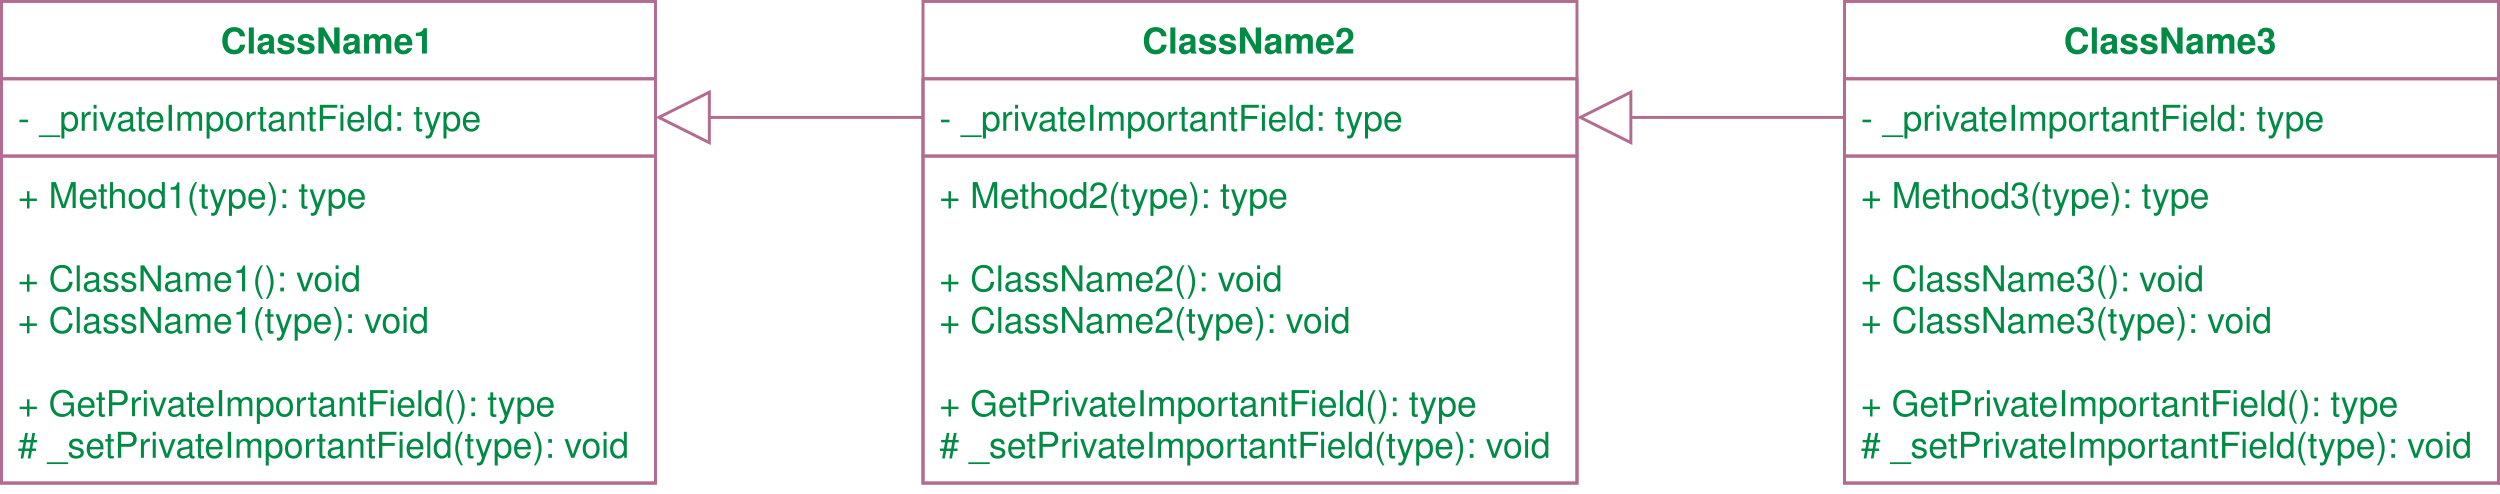
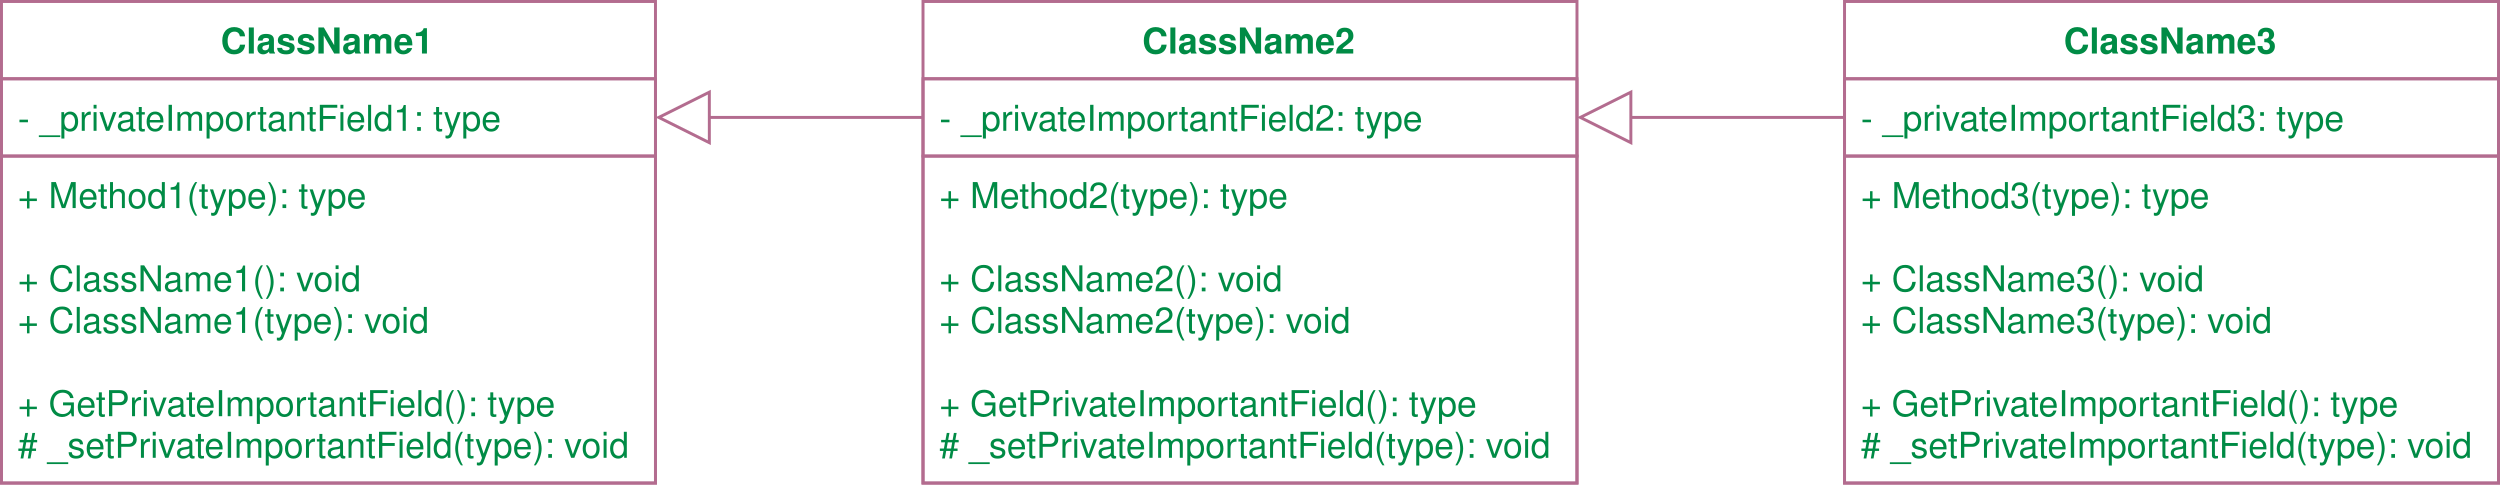
<svg xmlns="http://www.w3.org/2000/svg" version="1.1" width="841px" height="166px" viewBox="-0.5 -0.5 841 166" content="&lt;mxfile host=&quot;app.diagrams.net&quot; agent=&quot;Mozilla/5.0 (X11; Linux x86_64; rv:109.0) Gecko/20100101 Firefox/115.0&quot; scale=&quot;1&quot; border=&quot;0&quot; version=&quot;24.7.13&quot;&gt;&#10;  &lt;diagram id=&quot;AkHGO6K5qcRRit-jbYhH&quot; name=&quot;Страница 1&quot;&gt;&#10;    &lt;mxGraphModel dx=&quot;880&quot; dy=&quot;459&quot; grid=&quot;1&quot; gridSize=&quot;10&quot; guides=&quot;1&quot; tooltips=&quot;1&quot; connect=&quot;1&quot; arrows=&quot;1&quot; fold=&quot;1&quot; page=&quot;1&quot; pageScale=&quot;1&quot; pageWidth=&quot;827&quot; pageHeight=&quot;1169&quot; math=&quot;0&quot; shadow=&quot;0&quot;&gt;&#10;      &lt;root&gt;&#10;        &lt;mxCell id=&quot;0&quot; /&gt;&#10;        &lt;mxCell id=&quot;1&quot; parent=&quot;0&quot; /&gt;&#10;        &lt;mxCell id=&quot;TT5iW4S_jMxX3CVa6PJ5-1&quot; value=&quot;ClassName1&quot; style=&quot;swimlane;fontStyle=1;align=center;verticalAlign=top;childLayout=stackLayout;horizontal=1;startSize=26;horizontalStack=0;resizeParent=1;resizeParentMax=0;resizeLast=0;collapsible=1;marginBottom=0;fillColor=none;fontColor=#008B45;strokeColor=#B36C8F;&quot; parent=&quot;1&quot; vertex=&quot;1&quot;&gt;&#10;          &lt;mxGeometry x=&quot;50&quot; y=&quot;140&quot; width=&quot;220&quot; height=&quot;162&quot; as=&quot;geometry&quot; /&gt;&#10;        &lt;/mxCell&gt;&#10;        &lt;mxCell id=&quot;TT5iW4S_jMxX3CVa6PJ5-2&quot; value=&quot;- _privateImportantField: type&quot; style=&quot;text;strokeColor=#B36C8F;fillColor=none;align=left;verticalAlign=top;spacingLeft=4;spacingRight=4;overflow=hidden;rotatable=0;points=[[0,0.5],[1,0.5]];portConstraint=eastwest;fontColor=#008B45;&quot; parent=&quot;TT5iW4S_jMxX3CVa6PJ5-1&quot; vertex=&quot;1&quot;&gt;&#10;          &lt;mxGeometry y=&quot;26&quot; width=&quot;220&quot; height=&quot;26&quot; as=&quot;geometry&quot; /&gt;&#10;        &lt;/mxCell&gt;&#10;        &lt;mxCell id=&quot;TT5iW4S_jMxX3CVa6PJ5-4&quot; value=&quot;+ Method1(type): type&amp;#xa;&amp;#xa;+ ClassName1(): void&amp;#xa;+ ClassName1(type): void&amp;#xa;&amp;#xa;+ GetPrivateImportantField(): type&amp;#xa;# _setPrivateImportantField(type): void&quot; style=&quot;text;strokeColor=#B36C8F;fillColor=none;align=left;verticalAlign=top;spacingLeft=4;spacingRight=4;overflow=hidden;rotatable=0;points=[[0,0.5],[1,0.5]];portConstraint=eastwest;fontColor=#008B45;&quot; parent=&quot;TT5iW4S_jMxX3CVa6PJ5-1&quot; vertex=&quot;1&quot;&gt;&#10;          &lt;mxGeometry y=&quot;52&quot; width=&quot;220&quot; height=&quot;110&quot; as=&quot;geometry&quot; /&gt;&#10;        &lt;/mxCell&gt;&#10;        &lt;mxCell id=&quot;TT5iW4S_jMxX3CVa6PJ5-8&quot; value=&quot;&quot; style=&quot;endArrow=block;endSize=16;endFill=0;html=1;rounded=0;entryX=1;entryY=0.5;entryDx=0;entryDy=0;exitX=0;exitY=0.5;exitDx=0;exitDy=0;labelBackgroundColor=none;fontColor=#008B45;strokeColor=#B36C8F;&quot; parent=&quot;1&quot; source=&quot;TT5iW4S_jMxX3CVa6PJ5-10&quot; target=&quot;TT5iW4S_jMxX3CVa6PJ5-2&quot; edge=&quot;1&quot;&gt;&#10;          &lt;mxGeometry x=&quot;-0.111&quot; y=&quot;-9&quot; width=&quot;160&quot; relative=&quot;1&quot; as=&quot;geometry&quot;&gt;&#10;            &lt;mxPoint x=&quot;-10&quot; y=&quot;420&quot; as=&quot;sourcePoint&quot; /&gt;&#10;            &lt;mxPoint x=&quot;150&quot; y=&quot;420&quot; as=&quot;targetPoint&quot; /&gt;&#10;            &lt;mxPoint as=&quot;offset&quot; /&gt;&#10;          &lt;/mxGeometry&gt;&#10;        &lt;/mxCell&gt;&#10;        &lt;mxCell id=&quot;TT5iW4S_jMxX3CVa6PJ5-9&quot; value=&quot;ClassName2&quot; style=&quot;swimlane;fontStyle=1;align=center;verticalAlign=top;childLayout=stackLayout;horizontal=1;startSize=26;horizontalStack=0;resizeParent=1;resizeParentMax=0;resizeLast=0;collapsible=1;marginBottom=0;fillColor=none;swimlaneLine=1;glass=0;fontColor=#008B45;strokeColor=#B36C8F;&quot; parent=&quot;1&quot; vertex=&quot;1&quot;&gt;&#10;          &lt;mxGeometry x=&quot;360&quot; y=&quot;140&quot; width=&quot;220&quot; height=&quot;162&quot; as=&quot;geometry&quot;&gt;&#10;            &lt;mxRectangle x=&quot;360&quot; y=&quot;140&quot; width=&quot;110&quot; height=&quot;30&quot; as=&quot;alternateBounds&quot; /&gt;&#10;          &lt;/mxGeometry&gt;&#10;        &lt;/mxCell&gt;&#10;        &lt;mxCell id=&quot;TT5iW4S_jMxX3CVa6PJ5-10&quot; value=&quot;- _privateImportantField: type&quot; style=&quot;text;strokeColor=#B36C8F;fillColor=none;align=left;verticalAlign=top;spacingLeft=4;spacingRight=4;overflow=hidden;rotatable=0;points=[[0,0.5],[1,0.5]];portConstraint=eastwest;fontColor=#008B45;&quot; parent=&quot;TT5iW4S_jMxX3CVa6PJ5-9&quot; vertex=&quot;1&quot;&gt;&#10;          &lt;mxGeometry y=&quot;26&quot; width=&quot;220&quot; height=&quot;26&quot; as=&quot;geometry&quot; /&gt;&#10;        &lt;/mxCell&gt;&#10;        &lt;mxCell id=&quot;TT5iW4S_jMxX3CVa6PJ5-12&quot; value=&quot;+ Method2(type): type&amp;#xa;&amp;#xa;+ ClassName2(): void&amp;#xa;+ ClassName2(type): void&amp;#xa;&amp;#xa;+ GetPrivateImportantField(): type&amp;#xa;# _setPrivateImportantField(type): void&quot; style=&quot;text;strokeColor=#B36C8F;fillColor=none;align=left;verticalAlign=top;spacingLeft=4;spacingRight=4;overflow=hidden;rotatable=0;points=[[0,0.5],[1,0.5]];portConstraint=eastwest;fontColor=#008B45;&quot; parent=&quot;TT5iW4S_jMxX3CVa6PJ5-9&quot; vertex=&quot;1&quot;&gt;&#10;          &lt;mxGeometry y=&quot;52&quot; width=&quot;220&quot; height=&quot;110&quot; as=&quot;geometry&quot; /&gt;&#10;        &lt;/mxCell&gt;&#10;        &lt;mxCell id=&quot;TT5iW4S_jMxX3CVa6PJ5-13&quot; value=&quot;ClassName3&quot; style=&quot;swimlane;fontStyle=1;align=center;verticalAlign=top;childLayout=stackLayout;horizontal=1;startSize=26;horizontalStack=0;resizeParent=1;resizeParentMax=0;resizeLast=0;collapsible=1;marginBottom=0;fillColor=none;fontColor=#008B45;strokeColor=#B36C8F;&quot; parent=&quot;1&quot; vertex=&quot;1&quot;&gt;&#10;          &lt;mxGeometry x=&quot;670&quot; y=&quot;140&quot; width=&quot;220&quot; height=&quot;162&quot; as=&quot;geometry&quot; /&gt;&#10;        &lt;/mxCell&gt;&#10;        &lt;mxCell id=&quot;TT5iW4S_jMxX3CVa6PJ5-14&quot; value=&quot;- _privateImportantField: type&quot; style=&quot;text;strokeColor=#B36C8F;fillColor=none;align=left;verticalAlign=top;spacingLeft=4;spacingRight=4;overflow=hidden;rotatable=0;points=[[0,0.5],[1,0.5]];portConstraint=eastwest;fontColor=#008B45;&quot; parent=&quot;TT5iW4S_jMxX3CVa6PJ5-13&quot; vertex=&quot;1&quot;&gt;&#10;          &lt;mxGeometry y=&quot;26&quot; width=&quot;220&quot; height=&quot;26&quot; as=&quot;geometry&quot; /&gt;&#10;        &lt;/mxCell&gt;&#10;        &lt;mxCell id=&quot;TT5iW4S_jMxX3CVa6PJ5-16&quot; value=&quot;+ Method3(type): type&amp;#xa;&amp;#xa;+ ClassName3(): void&amp;#xa;+ ClassName3(type): void&amp;#xa;&amp;#xa;+ GetPrivateImportantField(): type&amp;#xa;# _setPrivateImportantField(type): void&quot; style=&quot;text;strokeColor=#B36C8F;fillColor=none;align=left;verticalAlign=top;spacingLeft=4;spacingRight=4;overflow=hidden;rotatable=0;points=[[0,0.5],[1,0.5]];portConstraint=eastwest;fontColor=#008B45;&quot; parent=&quot;TT5iW4S_jMxX3CVa6PJ5-13&quot; vertex=&quot;1&quot;&gt;&#10;          &lt;mxGeometry y=&quot;52&quot; width=&quot;220&quot; height=&quot;110&quot; as=&quot;geometry&quot; /&gt;&#10;        &lt;/mxCell&gt;&#10;        &lt;mxCell id=&quot;TT5iW4S_jMxX3CVa6PJ5-17&quot; value=&quot;&quot; style=&quot;endArrow=block;endSize=16;endFill=0;html=1;rounded=0;entryX=1;entryY=0.5;entryDx=0;entryDy=0;exitX=0;exitY=0.5;exitDx=0;exitDy=0;labelBackgroundColor=none;fontColor=#008B45;strokeColor=#B36C8F;&quot; parent=&quot;1&quot; source=&quot;TT5iW4S_jMxX3CVa6PJ5-14&quot; target=&quot;TT5iW4S_jMxX3CVa6PJ5-10&quot; edge=&quot;1&quot;&gt;&#10;          &lt;mxGeometry x=&quot;-0.2&quot; y=&quot;-9&quot; width=&quot;160&quot; relative=&quot;1&quot; as=&quot;geometry&quot;&gt;&#10;            &lt;mxPoint x=&quot;370&quot; y=&quot;189&quot; as=&quot;sourcePoint&quot; /&gt;&#10;            &lt;mxPoint x=&quot;250&quot; y=&quot;189&quot; as=&quot;targetPoint&quot; /&gt;&#10;            &lt;mxPoint as=&quot;offset&quot; /&gt;&#10;          &lt;/mxGeometry&gt;&#10;        &lt;/mxCell&gt;&#10;      &lt;/root&gt;&#10;    &lt;/mxGraphModel&gt;&#10;  &lt;/diagram&gt;&#10;&lt;/mxfile&gt;&#10;">
  <defs>
    <clipPath id="mx-clip-4-31-212-26-0">
      <rect x="4" y="31" width="212" height="26" />
    </clipPath>
    <clipPath id="mx-clip-4-57-212-110-0">
      <rect x="4" y="57" width="212" height="110" />
    </clipPath>
    <clipPath id="mx-clip-314-31-212-26-0">
      <rect x="314" y="31" width="212" height="26" />
    </clipPath>
    <clipPath id="mx-clip-314-57-212-110-0">
      <rect x="314" y="57" width="212" height="110" />
    </clipPath>
    <clipPath id="mx-clip-624-31-212-26-0">
      <rect x="624" y="31" width="212" height="26" />
    </clipPath>
    <clipPath id="mx-clip-624-57-212-110-0">
      <rect x="624" y="57" width="212" height="110" />
    </clipPath>
  </defs>
  <g>
    <g data-cell-id="0">
      <g data-cell-id="1">
        <g data-cell-id="TT5iW4S_jMxX3CVa6PJ5-1">
          <g>
            <path d="M 0 26 L 0 0 L 220 0 L 220 26" fill="none" stroke="#b36c8f" stroke-miterlimit="10" pointer-events="all" />
            <path d="M 0 26 L 0 162 L 220 162 L 220 26" fill="none" stroke="#b36c8f" stroke-miterlimit="10" pointer-events="none" />
            <path d="M 0 26 L 220 26" fill="none" stroke="#b36c8f" stroke-miterlimit="10" pointer-events="none" />
          </g>
          <g>
            <g fill="#008B45" font-family="&quot;Helvetica&quot;" font-weight="bold" text-anchor="middle" font-size="12px">
              <text x="109.5" y="17.5">ClassName1</text>
            </g>
          </g>
          <g data-cell-id="TT5iW4S_jMxX3CVa6PJ5-2">
            <g>
              <rect x="0" y="26" width="220" height="26" fill="none" stroke="#b36c8f" pointer-events="all" />
            </g>
            <g>
              <g fill="#008B45" font-family="&quot;Helvetica&quot;" clip-path="url(#mx-clip-4-31-212-26-0)" font-size="12px">
-                 <text x="5.5" y="43.5">- _privateImportantField: type</text>
+                 <text x="5.5" y="43.5">- _privateImportantField1: type</text>
              </g>
            </g>
          </g>
          <g data-cell-id="TT5iW4S_jMxX3CVa6PJ5-4">
            <g>
              <rect x="0" y="52" width="220" height="110" fill="none" stroke="#b36c8f" pointer-events="all" />
            </g>
            <g>
              <g fill="#008B45" font-family="&quot;Helvetica&quot;" clip-path="url(#mx-clip-4-57-212-110-0)" font-size="12px">
                <text x="5.5" y="69.5">+ Method1(type): type</text>
                <text x="5.5" y="97.5">+ ClassName1(): void</text>
                <text x="5.5" y="111.5">+ ClassName1(type): void</text>
                <text x="5.5" y="139.5">+ GetPrivateImportantField(): type</text>
                <text x="5.5" y="153.5"># _setPrivateImportantField(type): void</text>
              </g>
            </g>
          </g>
        </g>
        <g data-cell-id="TT5iW4S_jMxX3CVa6PJ5-8">
          <g>
            <path d="M 310 39 L 238.12 39" fill="none" stroke="#b36c8f" stroke-miterlimit="10" pointer-events="stroke" />
            <path d="M 221.12 39 L 238.12 30.5 L 238.12 47.5 Z" fill="none" stroke="#b36c8f" stroke-miterlimit="10" pointer-events="all" />
          </g>
        </g>
        <g data-cell-id="TT5iW4S_jMxX3CVa6PJ5-9">
          <g>
            <path d="M 310 26 L 310 0 L 530 0 L 530 26" fill="none" stroke="#b36c8f" stroke-miterlimit="10" pointer-events="all" />
            <path d="M 310 26 L 310 162 L 530 162 L 530 26" fill="none" stroke="#b36c8f" stroke-miterlimit="10" pointer-events="none" />
            <path d="M 310 26 L 530 26" fill="none" stroke="#b36c8f" stroke-miterlimit="10" pointer-events="none" />
          </g>
          <g>
            <g fill="#008B45" font-family="&quot;Helvetica&quot;" font-weight="bold" text-anchor="middle" font-size="12px">
              <text x="419.5" y="17.5">ClassName2</text>
            </g>
          </g>
          <g data-cell-id="TT5iW4S_jMxX3CVa6PJ5-10">
            <g>
              <rect x="310" y="26" width="220" height="26" fill="none" stroke="#b36c8f" pointer-events="all" />
            </g>
            <g>
              <g fill="#008B45" font-family="&quot;Helvetica&quot;" clip-path="url(#mx-clip-314-31-212-26-0)" font-size="12px">
-                 <text x="315.5" y="43.5">- _privateImportantField: type</text>
+                 <text x="315.5" y="43.5">- _privateImportantField2: type</text>
              </g>
            </g>
          </g>
          <g data-cell-id="TT5iW4S_jMxX3CVa6PJ5-12">
            <g>
              <rect x="310" y="52" width="220" height="110" fill="none" stroke="#b36c8f" pointer-events="all" />
            </g>
            <g>
              <g fill="#008B45" font-family="&quot;Helvetica&quot;" clip-path="url(#mx-clip-314-57-212-110-0)" font-size="12px">
                <text x="315.5" y="69.5">+ Method2(type): type</text>
                <text x="315.5" y="97.5">+ ClassName2(): void</text>
                <text x="315.5" y="111.5">+ ClassName2(type): void</text>
                <text x="315.5" y="139.5">+ GetPrivateImportantField(): type</text>
                <text x="315.5" y="153.5"># _setPrivateImportantField(type): void</text>
              </g>
            </g>
          </g>
        </g>
        <g data-cell-id="TT5iW4S_jMxX3CVa6PJ5-13">
          <g>
            <path d="M 620 26 L 620 0 L 840 0 L 840 26" fill="none" stroke="#b36c8f" stroke-miterlimit="10" pointer-events="all" />
            <path d="M 620 26 L 620 162 L 840 162 L 840 26" fill="none" stroke="#b36c8f" stroke-miterlimit="10" pointer-events="none" />
            <path d="M 620 26 L 840 26" fill="none" stroke="#b36c8f" stroke-miterlimit="10" pointer-events="none" />
          </g>
          <g>
            <g fill="#008B45" font-family="&quot;Helvetica&quot;" font-weight="bold" text-anchor="middle" font-size="12px">
              <text x="729.5" y="17.5">ClassName3</text>
            </g>
          </g>
          <g data-cell-id="TT5iW4S_jMxX3CVa6PJ5-14">
            <g>
              <rect x="620" y="26" width="220" height="26" fill="none" stroke="#b36c8f" pointer-events="all" />
            </g>
            <g>
              <g fill="#008B45" font-family="&quot;Helvetica&quot;" clip-path="url(#mx-clip-624-31-212-26-0)" font-size="12px">
-                 <text x="625.5" y="43.5">- _privateImportantField: type</text>
+                 <text x="625.5" y="43.5">- _privateImportantField3: type</text>
              </g>
            </g>
          </g>
          <g data-cell-id="TT5iW4S_jMxX3CVa6PJ5-16">
            <g>
              <rect x="620" y="52" width="220" height="110" fill="none" stroke="#b36c8f" pointer-events="all" />
            </g>
            <g>
              <g fill="#008B45" font-family="&quot;Helvetica&quot;" clip-path="url(#mx-clip-624-57-212-110-0)" font-size="12px">
                <text x="625.5" y="69.5">+ Method3(type): type</text>
                <text x="625.5" y="97.5">+ ClassName3(): void</text>
                <text x="625.5" y="111.5">+ ClassName3(type): void</text>
                <text x="625.5" y="139.5">+ GetPrivateImportantField(): type</text>
                <text x="625.5" y="153.5"># _setPrivateImportantField(type): void</text>
              </g>
            </g>
          </g>
        </g>
        <g data-cell-id="TT5iW4S_jMxX3CVa6PJ5-17">
          <g>
            <path d="M 620 39 L 548.12 39" fill="none" stroke="#b36c8f" stroke-miterlimit="10" pointer-events="stroke" />
            <path d="M 531.12 39 L 548.12 30.5 L 548.12 47.5 Z" fill="none" stroke="#b36c8f" stroke-miterlimit="10" pointer-events="all" />
          </g>
        </g>
      </g>
    </g>
  </g>
</svg>
